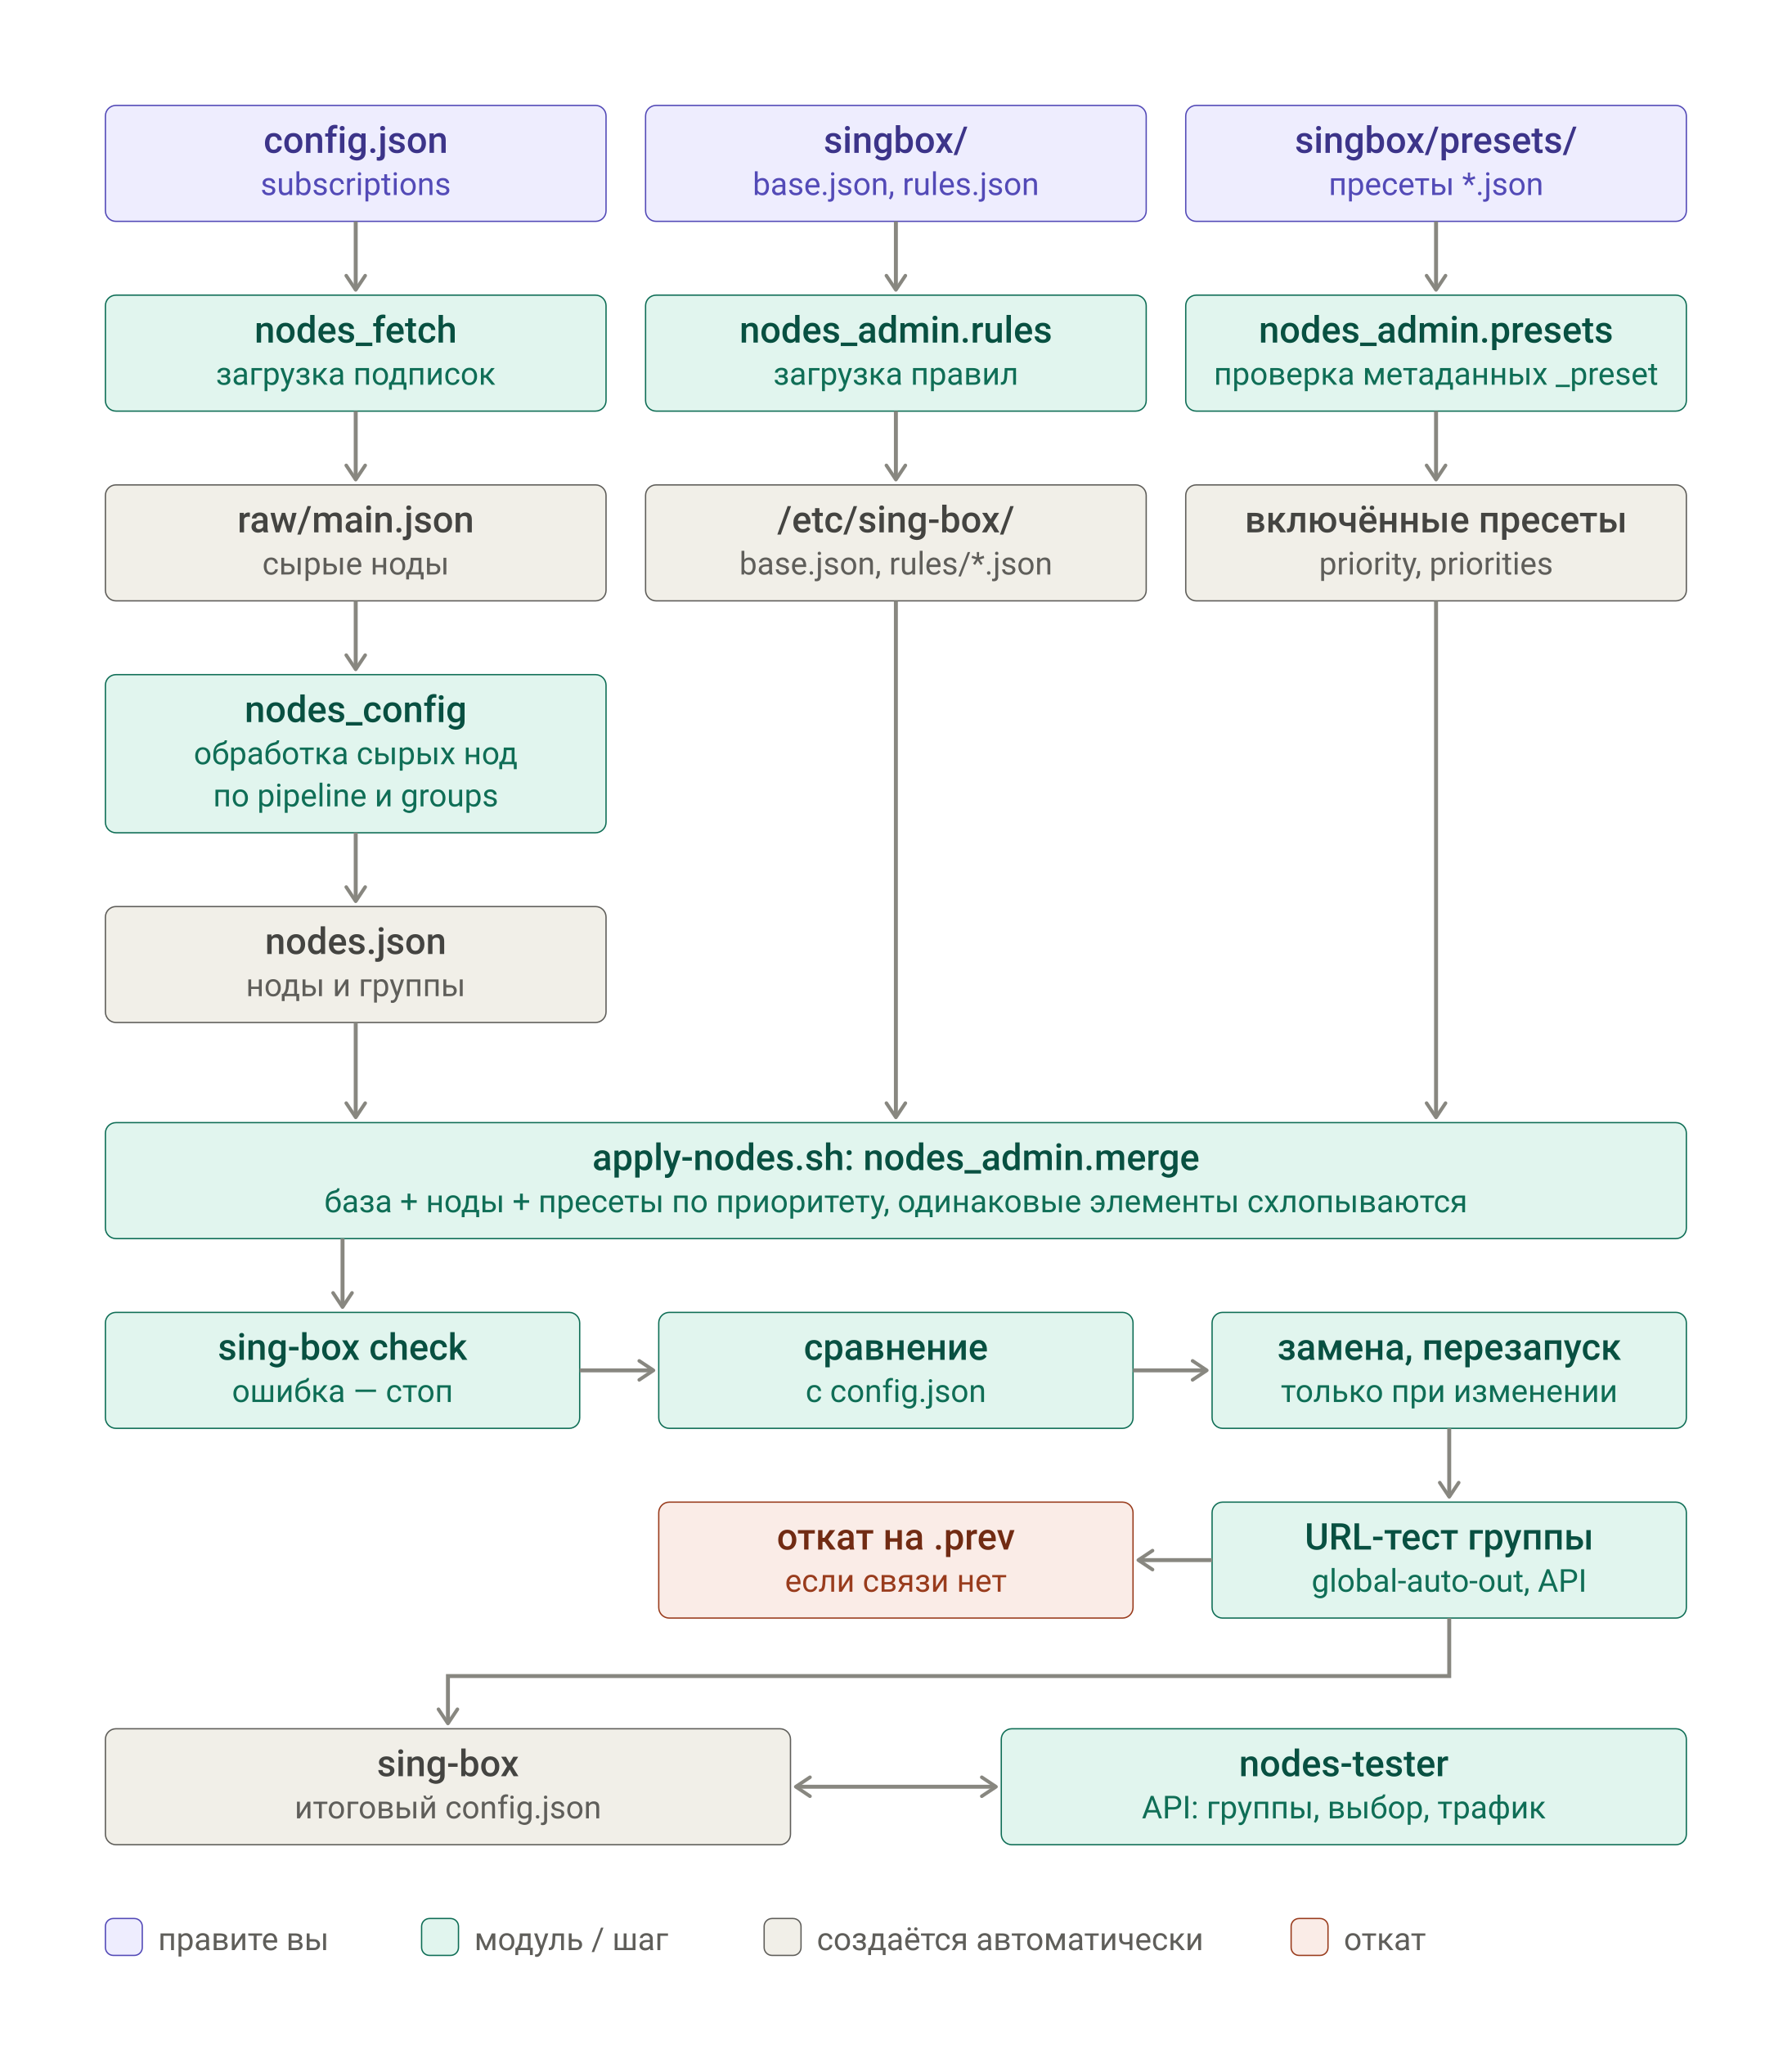
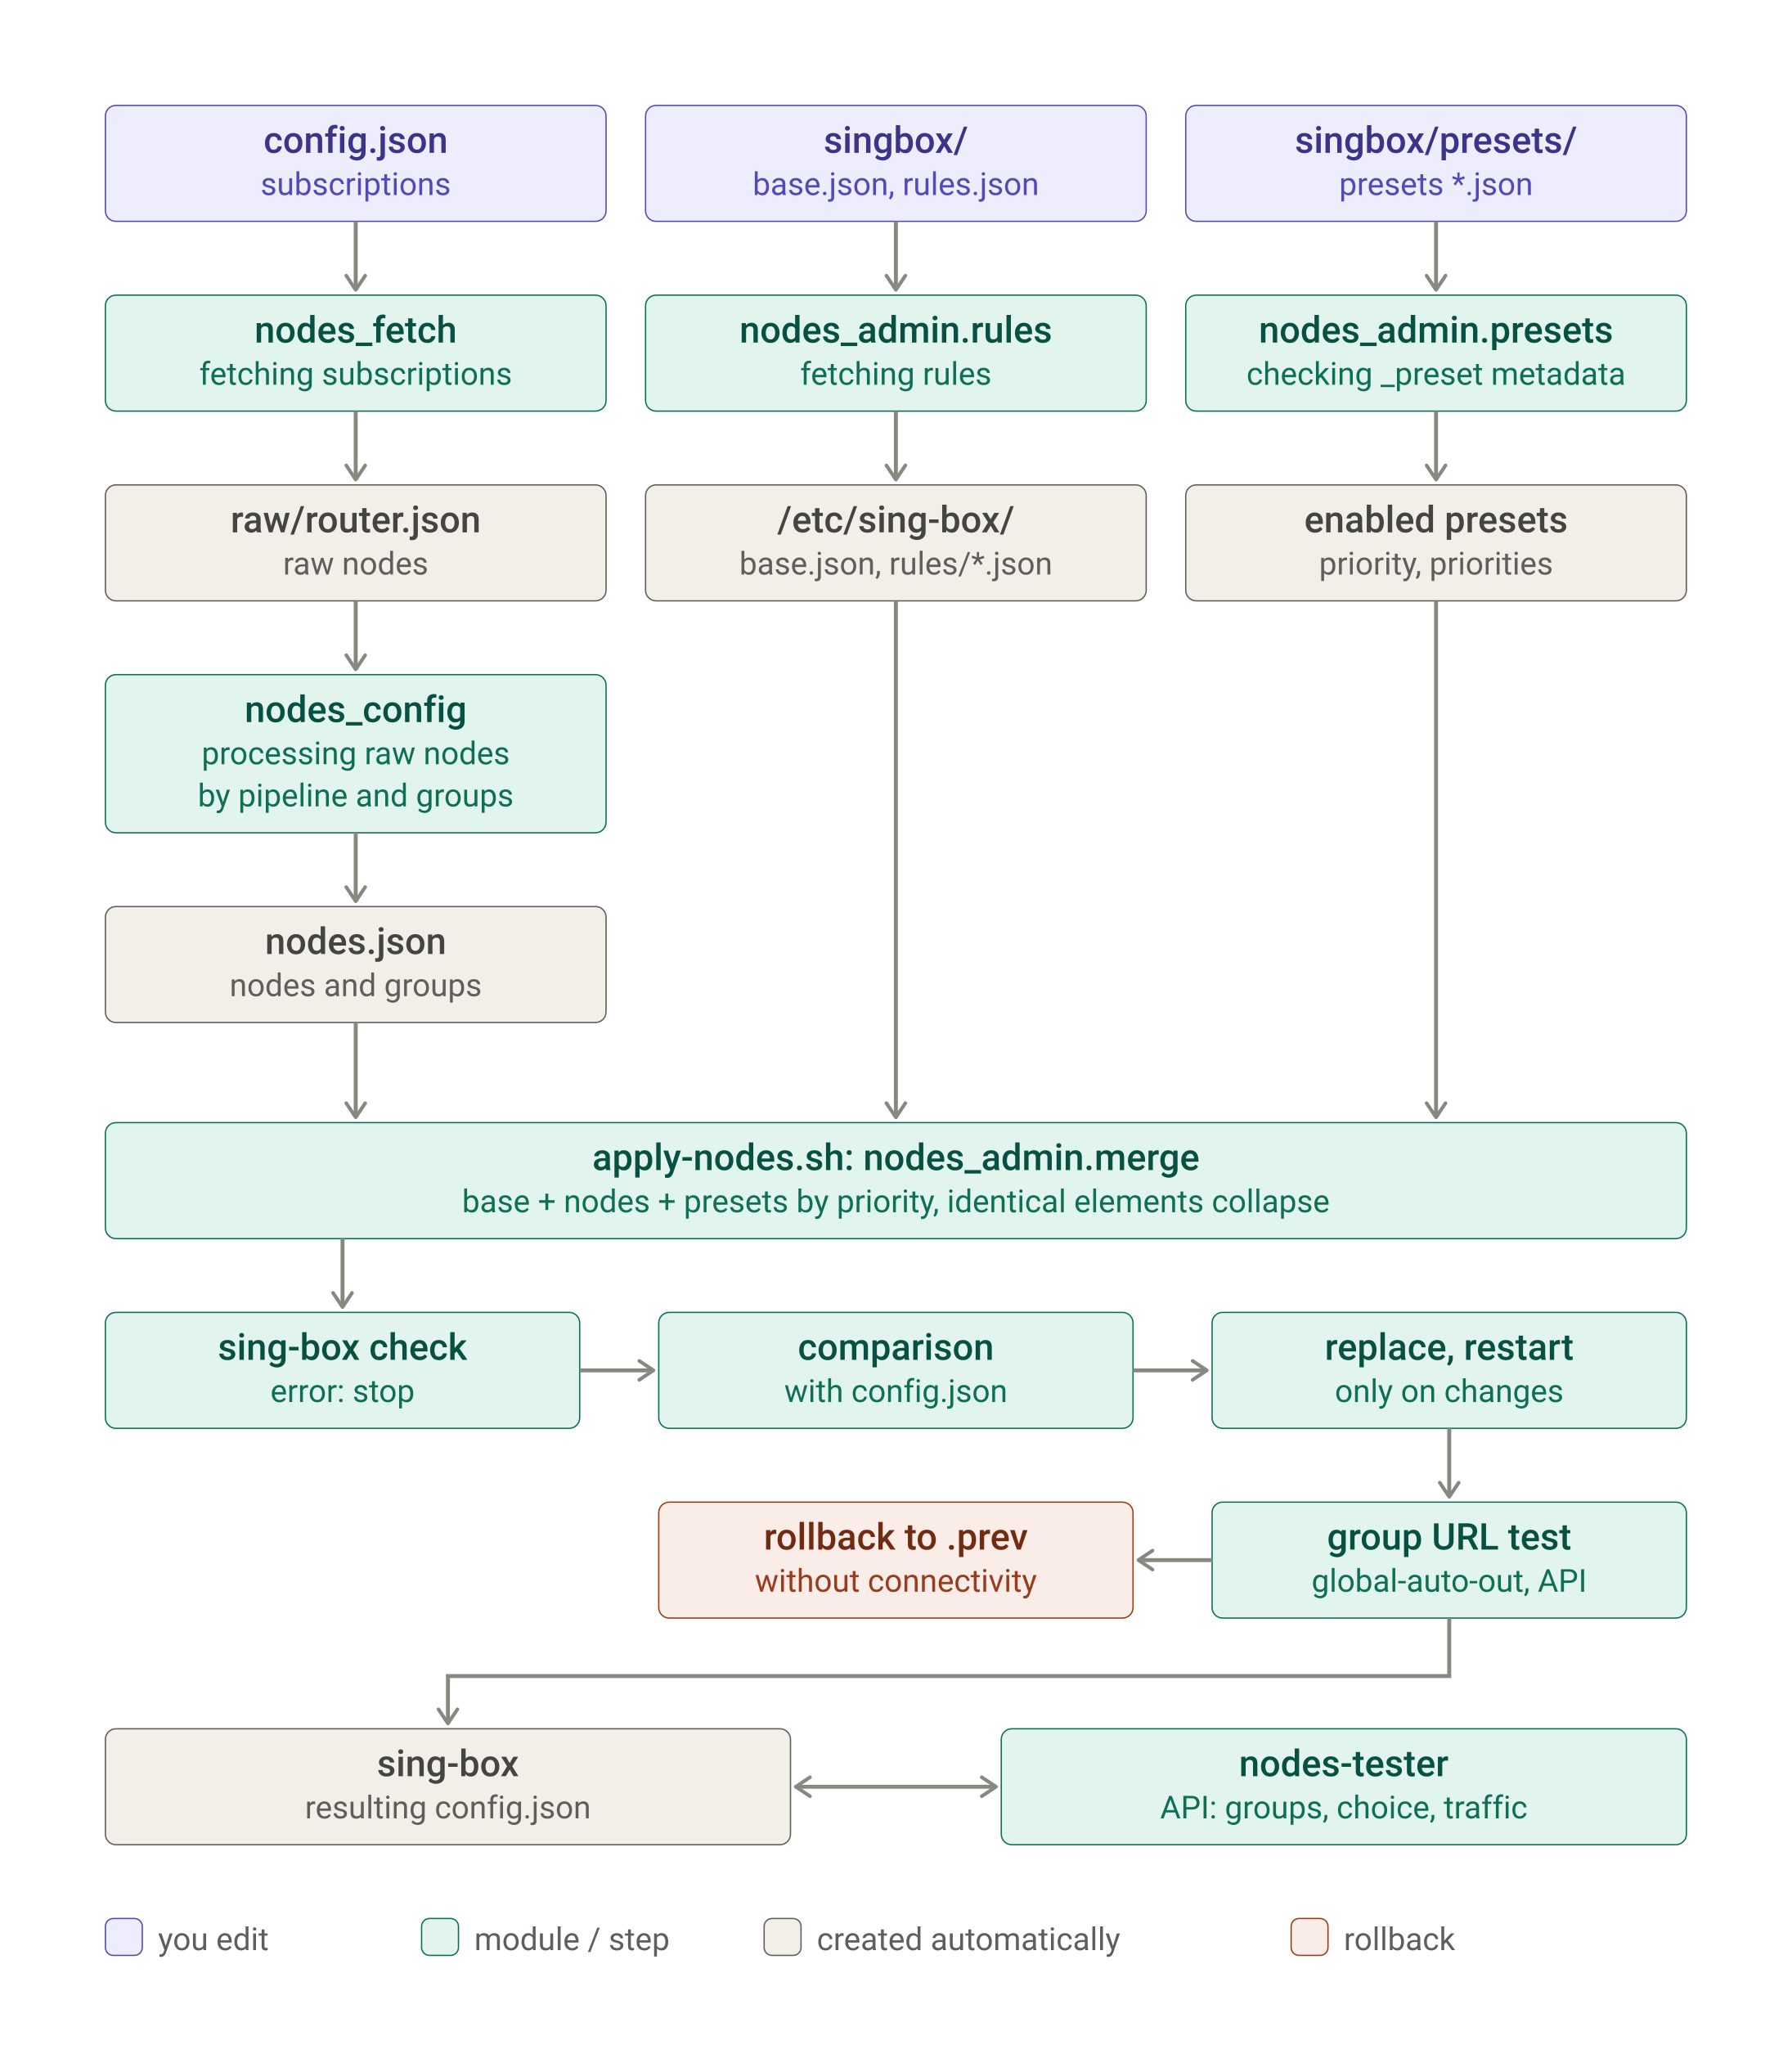
<svg xmlns="http://www.w3.org/2000/svg" width="680" height="776" viewBox="0 0 680 776" role="img" font-family="-apple-system, 'Segoe UI', Roboto, Helvetica, Arial, sans-serif">
  <style>
.t{font-size:14px;font-weight:500;text-anchor:middle}
.s{font-size:12px;text-anchor:middle}
.l{font-size:12px;fill:#5F5E5A}
.a{stroke:#888780;stroke-width:1.5;fill:none}
.p rect{fill:#EEEDFE;stroke:#534AB7}.p .t{fill:#3C3489}.p .s{fill:#534AB7}
.g rect{fill:#E1F5EE;stroke:#0F6E56}.g .t{fill:#085041}.g .s{fill:#0F6E56}
.n rect{fill:#F1EFE8;stroke:#5F5E5A}.n .t{fill:#444441}.n .s{fill:#5F5E5A}
.c rect{fill:#FAECE7;stroke:#993C1D}.c .t{fill:#712B13}.c .s{fill:#993C1D}
rect{stroke-width:0.5}
@media (prefers-color-scheme: dark){
.l{fill:#B4B2A9}
.p rect{fill:#3C3489;stroke:#AFA9EC}.p .t{fill:#CECBF6}.p .s{fill:#AFA9EC}
.g rect{fill:#085041;stroke:#5DCAA5}.g .t{fill:#9FE1CB}.g .s{fill:#5DCAA5}
.n rect{fill:#444441;stroke:#B4B2A9}.n .t{fill:#D3D1C7}.n .s{fill:#B4B2A9}
.c rect{fill:#712B13;stroke:#F0997B}.c .t{fill:#F5C4B3}.c .s{fill:#F0997B}
}
</style>
  <defs>
    <marker id="arrow" viewBox="0 0 10 10" refX="8" refY="5" markerWidth="6" markerHeight="6" orient="auto-start-reverse">
      <path d="M2 1L8 5L2 9" fill="none" stroke="#888780" stroke-width="1.5" stroke-linecap="round" stroke-linejoin="round" />
    </marker>
  </defs>
  <g class="p">
    <rect x="40" y="40" width="190" height="44" rx="4" />
    <text class="t" x="135" y="58">config.json</text>
    <text class="s" x="135" y="74">subscriptions</text>
  </g>
  <g class="p">
    <rect x="245" y="40" width="190" height="44" rx="4" />
    <text class="t" x="340" y="58">singbox/</text>
    <text class="s" x="340" y="74">base.json, rules.json</text>
  </g>
  <g class="p">
    <rect x="450" y="40" width="190" height="44" rx="4" />
    <text class="t" x="545" y="58">singbox/presets/</text>
-     <text class="s" x="545" y="74">пресеты *.json</text>
+     <text class="s" x="545" y="74">presets *.json</text>
  </g>
  <line x1="135" y1="84" x2="135" y2="110" class="a" marker-end="url(#arrow)" />
  <line x1="340" y1="84" x2="340" y2="110" class="a" marker-end="url(#arrow)" />
  <line x1="545" y1="84" x2="545" y2="110" class="a" marker-end="url(#arrow)" />
  <g class="g">
    <rect x="40" y="112" width="190" height="44" rx="4" />
    <text class="t" x="135" y="130">nodes_fetch</text>
-     <text class="s" x="135" y="146">загрузка подписок</text>
+     <text class="s" x="135" y="146">fetching subscriptions</text>
  </g>
  <g class="g">
    <rect x="245" y="112" width="190" height="44" rx="4" />
    <text class="t" x="340" y="130">nodes_admin.rules</text>
-     <text class="s" x="340" y="146">загрузка правил</text>
+     <text class="s" x="340" y="146">fetching rules</text>
  </g>
  <g class="g">
    <rect x="450" y="112" width="190" height="44" rx="4" />
    <text class="t" x="545" y="130">nodes_admin.presets</text>
-     <text class="s" x="545" y="146">проверка метаданных _preset</text>
+     <text class="s" x="545" y="146">checking _preset metadata</text>
  </g>
  <line x1="135" y1="156" x2="135" y2="182" class="a" marker-end="url(#arrow)" />
  <line x1="340" y1="156" x2="340" y2="182" class="a" marker-end="url(#arrow)" />
  <line x1="545" y1="156" x2="545" y2="182" class="a" marker-end="url(#arrow)" />
  <g class="n">
    <rect x="40" y="184" width="190" height="44" rx="4" />
-     <text class="t" x="135" y="202">raw/main.json</text>
-     <text class="s" x="135" y="218">сырые ноды</text>
+     <text class="t" x="135" y="202">raw/router.json</text>
+     <text class="s" x="135" y="218">raw nodes</text>
  </g>
  <g class="n">
    <rect x="245" y="184" width="190" height="44" rx="4" />
    <text class="t" x="340" y="202">/etc/sing-box/</text>
    <text class="s" x="340" y="218">base.json, rules/*.json</text>
  </g>
  <g class="n">
    <rect x="450" y="184" width="190" height="44" rx="4" />
-     <text class="t" x="545" y="202">включённые пресеты</text>
+     <text class="t" x="545" y="202">enabled presets</text>
    <text class="s" x="545" y="218">priority, priorities</text>
  </g>
  <line x1="135" y1="228" x2="135" y2="254" class="a" marker-end="url(#arrow)" />
  <g class="g">
    <rect x="40" y="256" width="190" height="60" rx="4" />
    <text class="t" x="135" y="274">nodes_config</text>
-     <text class="s" x="135" y="290">обработка сырых нод</text>
-     <text class="s" x="135" y="306">по pipeline и groups</text>
+     <text class="s" x="135" y="290">processing raw nodes</text>
+     <text class="s" x="135" y="306">by pipeline and groups</text>
  </g>
  <line x1="135" y1="316" x2="135" y2="342" class="a" marker-end="url(#arrow)" />
  <g class="n">
    <rect x="40" y="344" width="190" height="44" rx="4" />
    <text class="t" x="135" y="362">nodes.json</text>
-     <text class="s" x="135" y="378">ноды и группы</text>
+     <text class="s" x="135" y="378">nodes and groups</text>
  </g>
  <line x1="135" y1="388" x2="135" y2="424" class="a" marker-end="url(#arrow)" />
  <line x1="340" y1="228" x2="340" y2="424" class="a" marker-end="url(#arrow)" />
  <line x1="545" y1="228" x2="545" y2="424" class="a" marker-end="url(#arrow)" />
  <g class="g">
    <rect x="40" y="426" width="600" height="44" rx="4" />
    <text class="t" x="340" y="444">apply-nodes.sh: nodes_admin.merge</text>
-     <text class="s" x="340" y="460">база + ноды + пресеты по приоритету, одинаковые элементы схлопываются</text>
+     <text class="s" x="340" y="460">base + nodes + presets by priority, identical elements collapse</text>
  </g>
  <line x1="130" y1="470" x2="130" y2="496" class="a" marker-end="url(#arrow)" />
  <g class="g">
    <rect x="40" y="498" width="180" height="44" rx="4" />
    <text class="t" x="130" y="516">sing-box check</text>
-     <text class="s" x="130" y="532">ошибка — стоп</text>
+     <text class="s" x="130" y="532">error: stop</text>
  </g>
  <line x1="220" y1="520" x2="248" y2="520" class="a" marker-end="url(#arrow)" />
  <g class="g">
    <rect x="250" y="498" width="180" height="44" rx="4" />
-     <text class="t" x="340" y="516">сравнение</text>
-     <text class="s" x="340" y="532">с config.json</text>
+     <text class="t" x="340" y="516">comparison</text>
+     <text class="s" x="340" y="532">with config.json</text>
  </g>
  <line x1="430" y1="520" x2="458" y2="520" class="a" marker-end="url(#arrow)" />
  <g class="g">
    <rect x="460" y="498" width="180" height="44" rx="4" />
-     <text class="t" x="550" y="516">замена, перезапуск</text>
-     <text class="s" x="550" y="532">только при изменении</text>
+     <text class="t" x="550" y="516">replace, restart</text>
+     <text class="s" x="550" y="532">only on changes</text>
  </g>
  <line x1="550" y1="542" x2="550" y2="568" class="a" marker-end="url(#arrow)" />
  <g class="g">
    <rect x="460" y="570" width="180" height="44" rx="4" />
-     <text class="t" x="550" y="588">URL-тест группы</text>
+     <text class="t" x="550" y="588">group URL test</text>
    <text class="s" x="550" y="604">global-auto-out, API</text>
  </g>
  <line x1="460" y1="592" x2="432" y2="592" class="a" marker-end="url(#arrow)" />
  <g class="c">
    <rect x="250" y="570" width="180" height="44" rx="4" />
-     <text class="t" x="340" y="588">откат на .prev</text>
-     <text class="s" x="340" y="604">если связи нет</text>
+     <text class="t" x="340" y="588">rollback to .prev</text>
+     <text class="s" x="340" y="604">without connectivity</text>
  </g>
  <path d="M550 614 L550 636 L170 636 L170 654" class="a" marker-end="url(#arrow)" />
  <g class="n">
    <rect x="40" y="656" width="260" height="44" rx="4" />
    <text class="t" x="170" y="674">sing-box</text>
-     <text class="s" x="170" y="690">итоговый config.json</text>
+     <text class="s" x="170" y="690">resulting config.json</text>
  </g>
  <line x1="302" y1="678" x2="378" y2="678" class="a" marker-start="url(#arrow)" marker-end="url(#arrow)" />
  <g class="g">
    <rect x="380" y="656" width="260" height="44" rx="4" />
    <text class="t" x="510" y="674">nodes-tester</text>
-     <text class="s" x="510" y="690">API: группы, выбор, трафик</text>
+     <text class="s" x="510" y="690">API: groups, choice, traffic</text>
  </g>
  <g class="p">
    <rect x="40" y="728" width="14" height="14" rx="3" />
  </g>
-   <text class="l" x="60" y="740">правите вы</text>
+   <text class="l" x="60" y="740">you edit</text>
  <g class="g">
    <rect x="160" y="728" width="14" height="14" rx="3" />
  </g>
-   <text class="l" x="180" y="740">модуль / шаг</text>
+   <text class="l" x="180" y="740">module / step</text>
  <g class="n">
    <rect x="290" y="728" width="14" height="14" rx="3" />
  </g>
-   <text class="l" x="310" y="740">создаётся автоматически</text>
+   <text class="l" x="310" y="740">created automatically</text>
  <g class="c">
    <rect x="490" y="728" width="14" height="14" rx="3" />
  </g>
-   <text class="l" x="510" y="740">откат</text>
+   <text class="l" x="510" y="740">rollback</text>
</svg>
